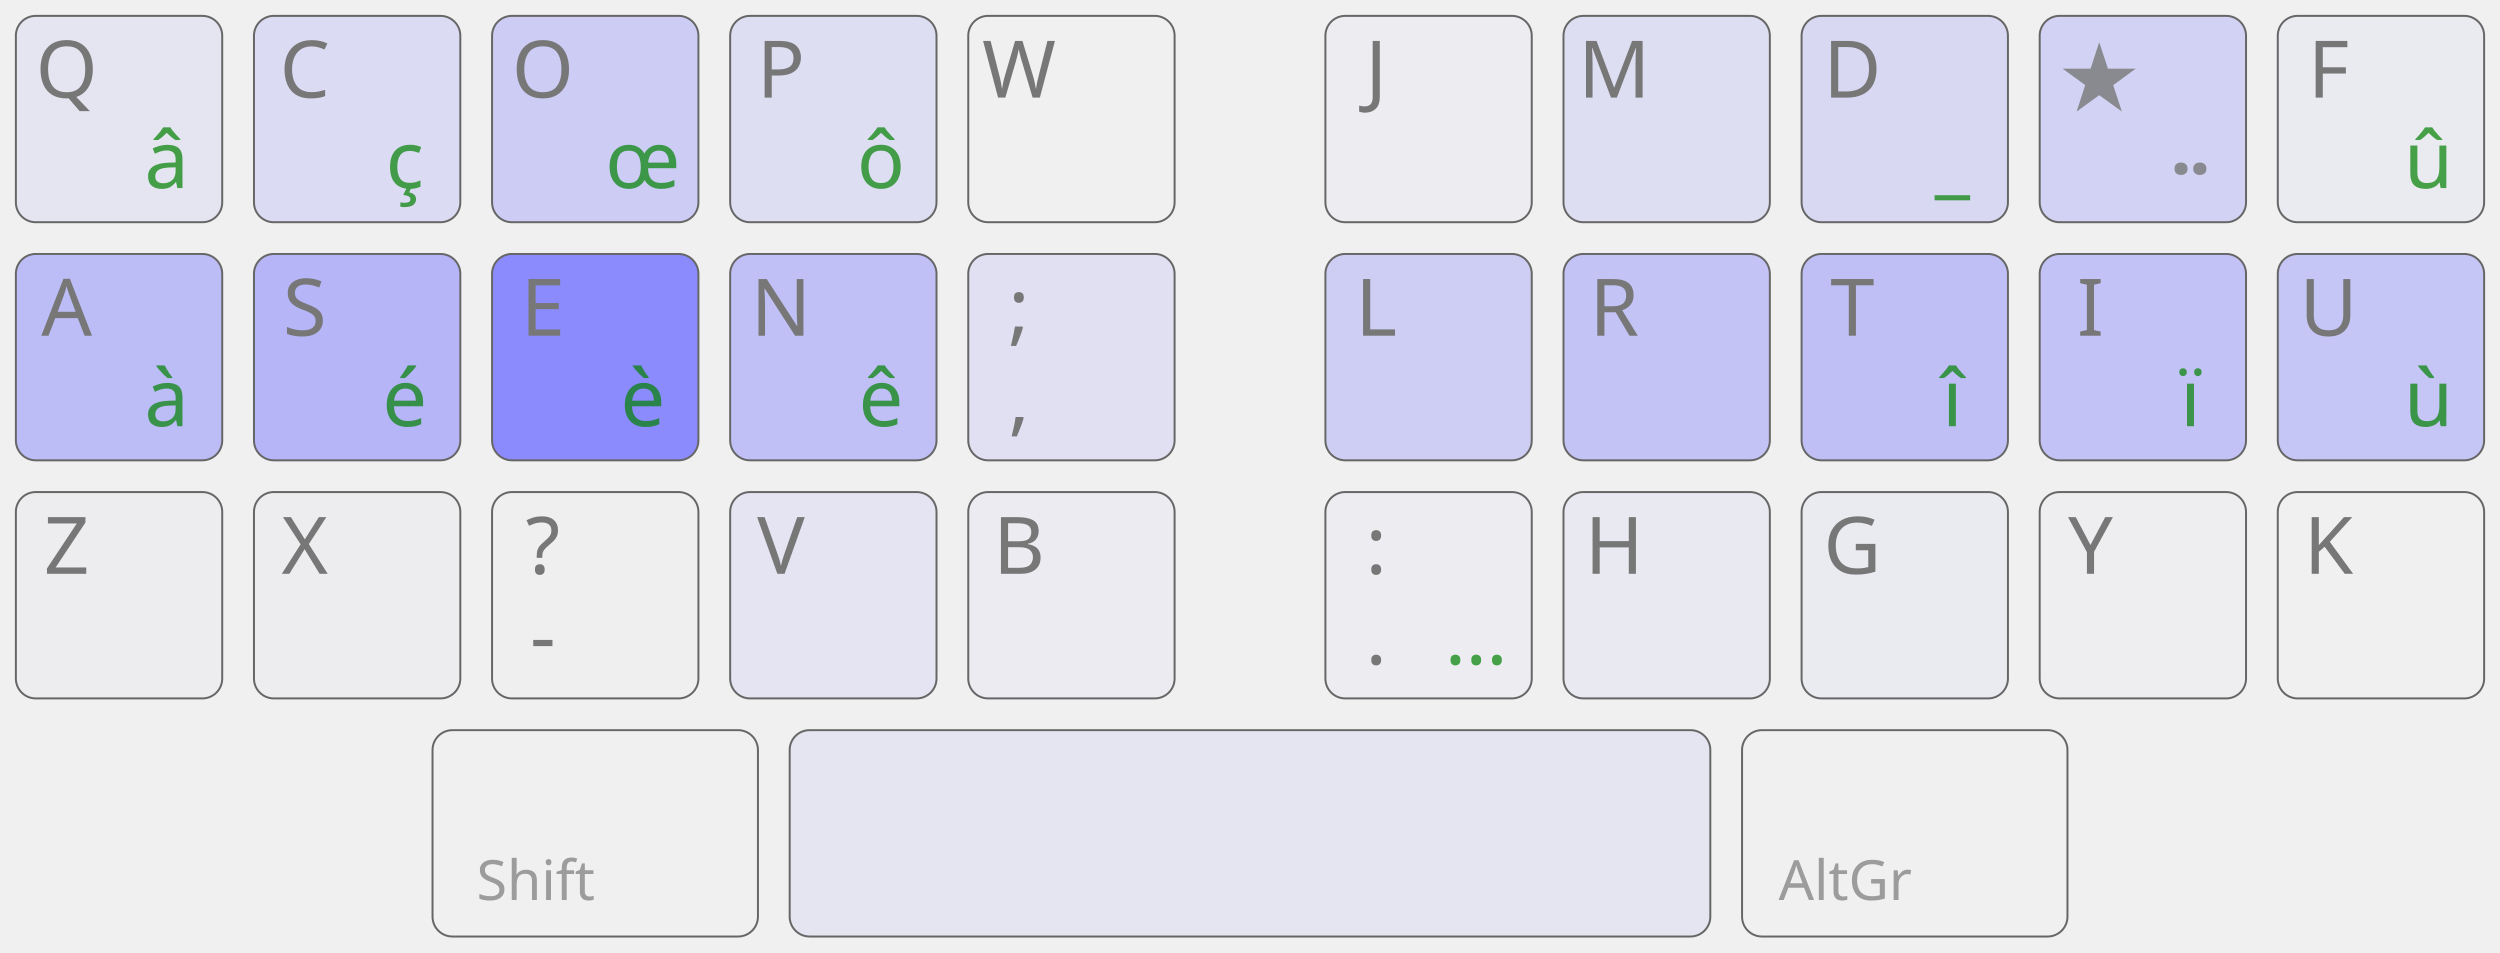
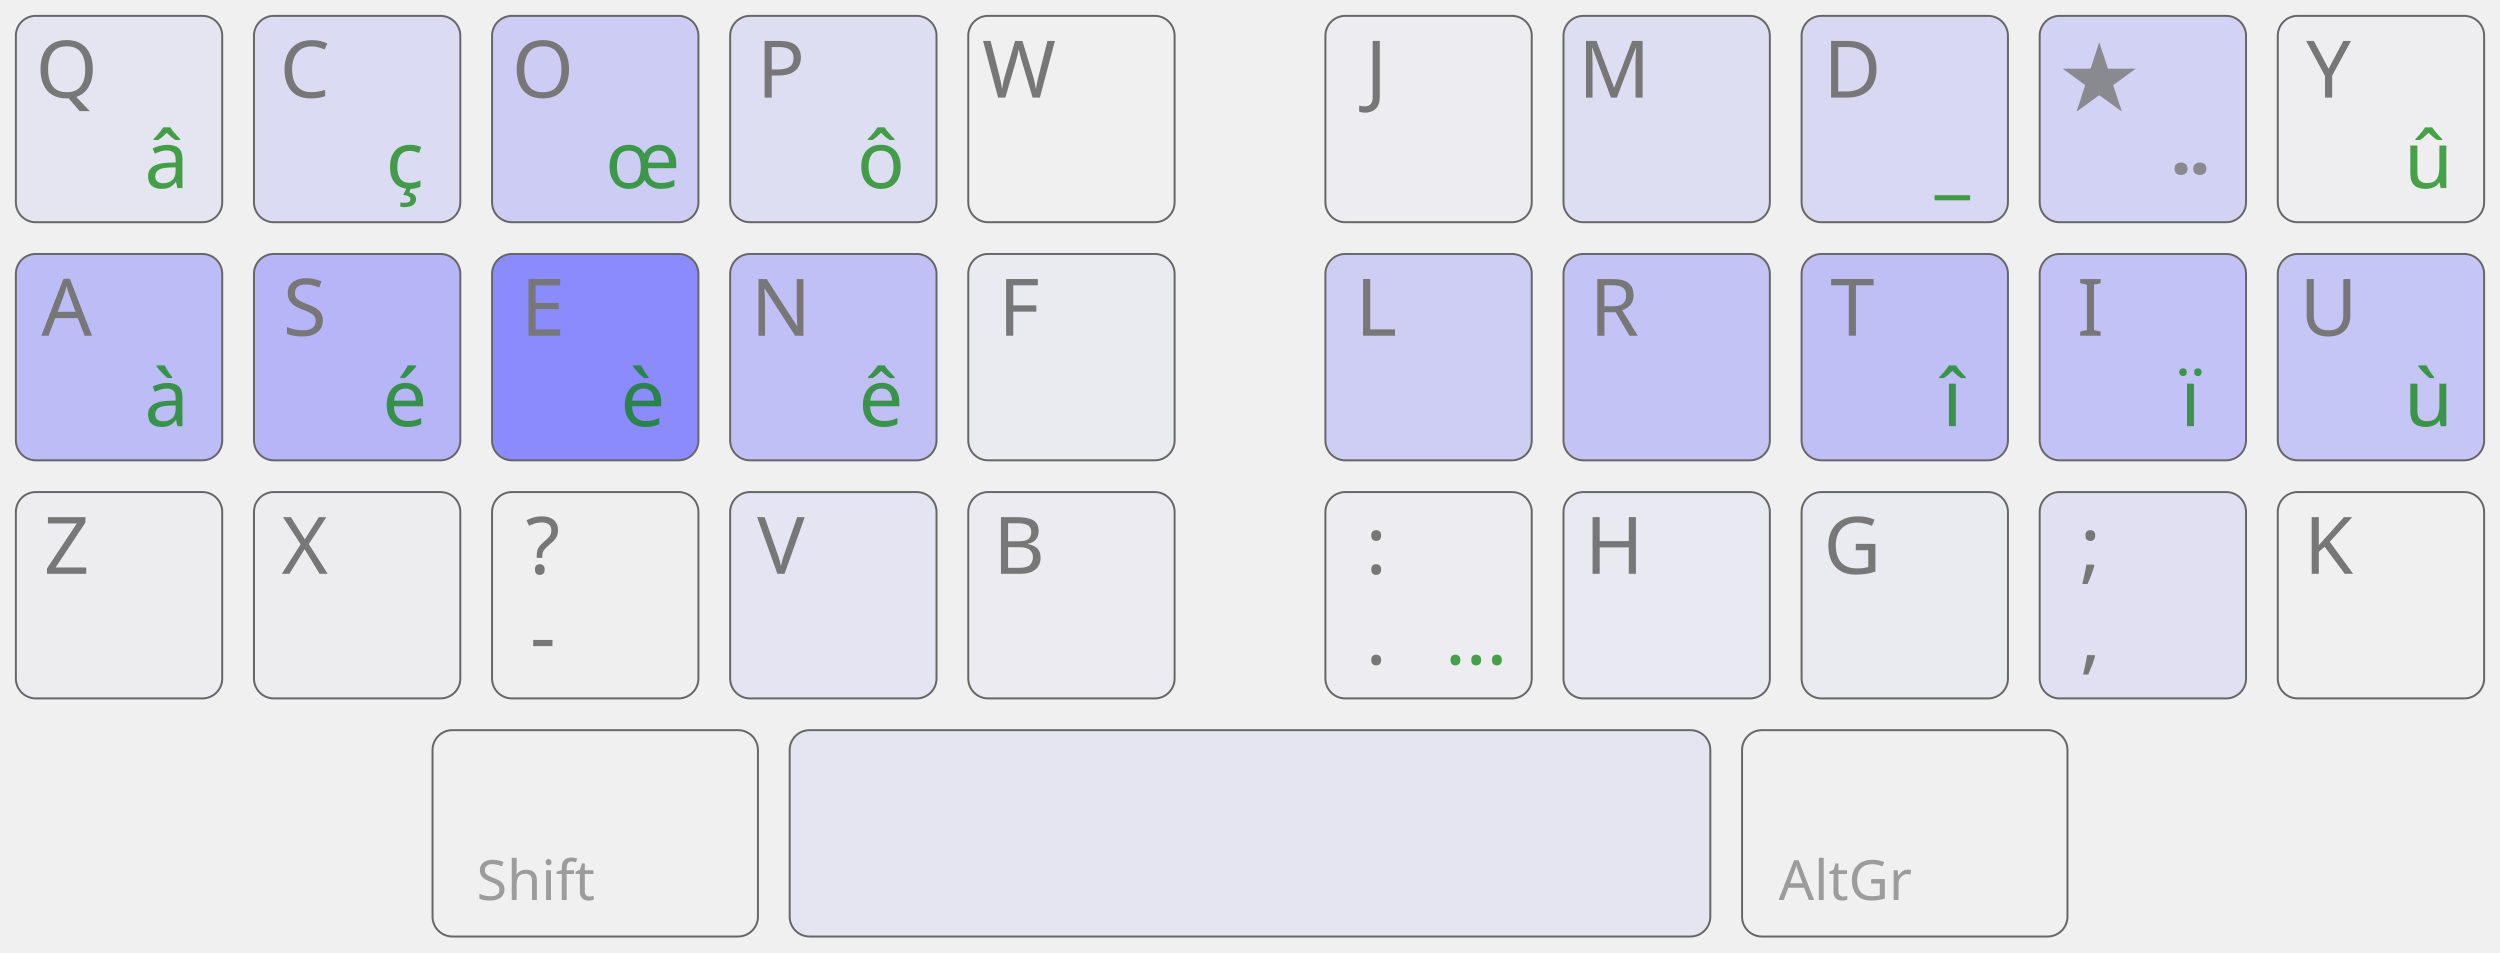
<svg xmlns="http://www.w3.org/2000/svg" class="gnu" viewBox="135 60 630 240">
  <style>
    :root {
      color-scheme: light dark;
    }
    rect, path {
      fill: #f8f8f8;
      fill: #fff;
      stroke: #666;
      stroke-width: .5px;
    }
    text {
      fill: #777;
      text-shadow: 0 1px 0px #8bb8;
      font: normal 20px sans-serif;
      text-align: center;
      text-anchor: middle;
    }

    .deadKey {
      /* fill: red; */
      opacity: 0.8;
      font-size: 24px;
      font-weight: bolder;
    }

    #row_AD { transform: translate(64px,  64px); }
    #row_AC { transform: translate(64px, 124px); }
    #row_AB { transform: translate(64px, 184px); }
    #row_AA { transform: translate(64px, 244px); }
    .left   { transform: translate(-15px, 0); }
    .right  { transform: translate(+15px, 0); }

    .layer  { opacity: 0.7; font-size: 14px; }
    .level3 { opacity: 0.7; fill: green; }

    @media (prefers-color-scheme: dark) {
      rect, path { fill: #444; }
      text       { fill: #bbb; }
      .deadKey   { fill: #f44; }
      .level3    { fill: #6b6; }
    }
  </style>
  <g id="row_AD">
    <g class="left">
      <g transform="translate(90)">
        <rect width="52" height="52" rx="5" ry="5" style="fill: rgba(127, 127, 255, 0.096);" />
        <text x="12.8" y="20.6" class="level2">Q</text>
        <text x="38.0" y="43.4" class="level3">â</text>
      </g>
      <g transform="translate(150)">
        <rect width="52" height="52" rx="5" ry="5" style="fill: rgba(127, 127, 255, 0.19);" />
        <text x="12.8" y="20.6" class="level2">C</text>
        <text x="38.0" y="43.4" class="level3">ç</text>
      </g>
      <g transform="translate(210)">
        <rect width="52" height="52" rx="5" ry="5" style="fill: rgba(127, 127, 255, 0.319);" />
        <text x="12.8" y="20.6" class="level2">O</text>
        <text x="38.0" y="43.4" class="level3">œ</text>
      </g>
      <g transform="translate(270)">
        <rect width="52" height="52" rx="5" ry="5" style="fill: rgba(127, 127, 255, 0.157);" />
        <text x="12.8" y="20.6" class="level2">P</text>
        <text x="38.0" y="43.4" class="level3">ô</text>
      </g>
      <g transform="translate(330)">
        <rect width="52" height="52" rx="5" ry="5" style="fill: rgba(127, 127, 255, 0);" />
        <text x="12.8" y="20.6" class="level2">W</text>
        <text x="38.0" y="43.4" class="level3"> </text>
      </g>
    </g>
    <g class="right">
      <g transform="translate(390)">
        <rect width="52" height="52" rx="5" ry="5" style="fill: rgba(127, 127, 255, 0.036);" />
        <text x="12.8" y="20.6" class="level2">J</text>
        <text x="38.0" y="43.4" class="level3"> </text>
      </g>
      <g transform="translate(450)">
        <rect width="52" height="52" rx="5" ry="5" style="fill: rgba(127, 127, 255, 0.16);" />
        <text x="12.8" y="20.6" class="level2">M</text>
        <text x="38.0" y="43.4" class="level3"> </text>
      </g>
      <g transform="translate(510)">
        <rect width="52" height="52" rx="5" ry="5" style="fill: rgba(127, 127, 255, 0.21);" />
        <text x="12.8" y="20.6" class="level2">D</text>
        <text x="38.0" y="43.4" class="level3">_</text>
      </g>
      <g transform="translate(570)">
        <rect width="52" height="52" rx="5" ry="5" style="fill: rgba(127, 127, 255, 0.263);" />
        <text x="15" y="24" class="deadKey">★</text>
        <text x="38" y="55" class="deadKey">¨</text>
      </g>
      <g transform="translate(630)">
-         <rect width="52" height="52" rx="5" ry="5" style="fill: rgba(127, 127, 255, 0.055);" />
-         <text x="12.8" y="20.6" class="level2">F</text>
+         <rect width="52" height="52" rx="5" ry="5" style="fill: rgba(127, 127, 255, 0.014);" />
+         <text x="12.8" y="20.6" class="level2">Y</text>
        <text x="38.0" y="43.4" class="level3">û</text>
      </g>
    </g>
  </g>
  <g id="row_AC">
    <g class="left">
      <g transform="translate(90)">
        <rect width="52" height="52" rx="5" ry="5" style="fill: rgba(127, 127, 255, 0.46);" />
        <text x="12.8" y="20.6" class="level2">A</text>
        <text x="38.0" y="43.4" class="level3">à</text>
      </g>
      <g transform="translate(150)">
        <rect width="52" height="52" rx="5" ry="5" style="fill: rgba(127, 127, 255, 0.527);" />
        <text x="12.8" y="20.6" class="level2">S</text>
        <text x="38.0" y="43.4" class="level3">é</text>
      </g>
      <g transform="translate(210)">
        <rect width="52" height="52" rx="5" ry="5" style="fill: rgba(127, 127, 255, 0.884);" />
        <text x="12.8" y="20.6" class="level2">E</text>
        <text x="38.0" y="43.4" class="level3">è</text>
      </g>
      <g transform="translate(270)">
        <rect width="52" height="52" rx="5" ry="5" style="fill: rgba(127, 127, 255, 0.42);" />
        <text x="12.8" y="20.6" class="level2">N</text>
        <text x="38.0" y="43.4" class="level3">ê</text>
      </g>
      <g transform="translate(330)">
-         <rect width="52" height="52" rx="5" ry="5" style="fill: rgba(127, 127, 255, 0.137);" />
-         <text x="12.8" y="43.4" class="level1">,</text>
-         <text x="12.8" y="20.6" class="level2">;</text>
+         <rect width="52" height="52" rx="5" ry="5" style="fill: rgba(127, 127, 255, 0.055);" />
+         <text x="12.8" y="20.6" class="level2">F</text>
        <text x="38.0" y="43.4" class="level3"> </text>
      </g>
    </g>
    <g class="right">
      <g transform="translate(390)">
        <rect width="52" height="52" rx="5" ry="5" style="fill: rgba(127, 127, 255, 0.295);" />
        <text x="12.8" y="20.6" class="level2">L</text>
        <text x="38.0" y="43.4" class="level3"> </text>
      </g>
      <g transform="translate(450)">
        <rect width="52" height="52" rx="5" ry="5" style="fill: rgba(127, 127, 255, 0.391);" />
        <text x="12.8" y="20.6" class="level2">R</text>
        <text x="38.0" y="43.4" class="level3"> </text>
      </g>
      <g transform="translate(510)">
        <rect width="52" height="52" rx="5" ry="5" style="fill: rgba(127, 127, 255, 0.426);" />
        <text x="12.8" y="20.6" class="level2">T</text>
        <text x="38.0" y="43.4" class="level3">î</text>
      </g>
      <g transform="translate(570)">
        <rect width="52" height="52" rx="5" ry="5" style="fill: rgba(127, 127, 255, 0.408);" />
        <text x="12.8" y="20.6" class="level2">I</text>
        <text x="38.0" y="43.4" class="level3">ï</text>
      </g>
      <g transform="translate(630)">
        <rect width="52" height="52" rx="5" ry="5" style="fill: rgba(127, 127, 255, 0.374);" />
        <text x="12.8" y="20.6" class="level2">U</text>
        <text x="38.0" y="43.4" class="level3">ù</text>
      </g>
    </g>
  </g>
  <g id="row_AB">
    <g class="left">
      <g transform="translate(90)">
        <rect width="52" height="52" rx="5" ry="5" style="fill: rgba(127, 127, 255, 0.022);" />
        <text x="12.8" y="20.6" class="level2">Z</text>
        <text x="38.0" y="43.4" class="level3"> </text>
      </g>
      <g transform="translate(150)">
        <rect width="52" height="52" rx="5" ry="5" style="fill: rgba(127, 127, 255, 0.022);" />
        <text x="12.8" y="20.6" class="level2">X</text>
        <text x="38.0" y="43.4" class="level3"> </text>
      </g>
      <g transform="translate(210)">
        <rect width="52" height="52" rx="5" ry="5" style="fill: rgba(127, 127, 255, 0.005);" />
        <text x="12.8" y="43.4" class="level1">-</text>
        <text x="12.8" y="20.6" class="level2">?</text>
        <text x="38.0" y="43.4" class="level3"> </text>
      </g>
      <g transform="translate(270)">
        <rect width="52" height="52" rx="5" ry="5" style="fill: rgba(127, 127, 255, 0.107);" />
        <text x="12.8" y="20.6" class="level2">V</text>
        <text x="38.0" y="43.4" class="level3"> </text>
      </g>
      <g transform="translate(330)">
        <rect width="52" height="52" rx="5" ry="5" style="fill: rgba(127, 127, 255, 0.048);" />
        <text x="12.8" y="20.6" class="level2">B</text>
        <text x="38.0" y="43.4" class="level3"> </text>
      </g>
    </g>
    <g class="right">
      <g transform="translate(390)">
        <rect width="52" height="52" rx="5" ry="5" style="fill: rgba(127, 127, 255, 0.04);" />
        <text x="12.8" y="43.4" class="level1">.</text>
        <text x="12.8" y="20.6" class="level2">:</text>
        <text x="38.0" y="43.4" class="level3">…</text>
      </g>
      <g transform="translate(450)">
        <rect width="52" height="52" rx="5" ry="5" style="fill: rgba(127, 127, 255, 0.063);" />
        <text x="12.8" y="20.6" class="level2">H</text>
        <text x="38.0" y="43.4" class="level3"> </text>
      </g>
      <g transform="translate(510)">
        <rect width="52" height="52" rx="5" ry="5" style="fill: rgba(127, 127, 255, 0.053);" />
        <text x="12.8" y="20.6" class="level2">G</text>
        <text x="38.0" y="43.4" class="level3"> </text>
      </g>
      <g transform="translate(570)">
-         <rect width="52" height="52" rx="5" ry="5" style="fill: rgba(127, 127, 255, 0.014);" />
-         <text x="12.8" y="20.6" class="level2">Y</text>
+         <rect width="52" height="52" rx="5" ry="5" style="fill: rgba(127, 127, 255, 0.137);" />
+         <text x="12.8" y="43.4" class="level1">,</text>
+         <text x="12.8" y="20.6" class="level2">;</text>
        <text x="38.0" y="43.4" class="level3"> </text>
      </g>
      <g transform="translate(630)">
        <rect width="52" height="52" rx="5" ry="5" style="fill: rgba(127, 127, 255, 0);" />
        <text x="12.8" y="20.6" class="level2">K</text>
        <text x="38.0" y="43.4" class="level3"> </text>
      </g>
    </g>
  </g>
  <g id="row_AA">
    <g transform="translate(180)">
      <rect width="82" height="52" rx="5" ry="5" style="fill: rgba(127, 127, 255, 0);" />
      <text x="26" y="42.8" class="layer">Shift</text>
    </g>
    <g transform="translate(270)">
      <rect width="232" height="52" rx="5" ry="5" style="fill: rgba(127, 127, 255, 0.086);" />
    </g>
    <g transform="translate(510)">
      <rect width="82" height="52" rx="5" ry="5" style="fill: rgba(127, 127, 255, 0);" />
      <text x="26" y="42.8" class="layer">AltGr</text>
    </g>
  </g>
</svg>
